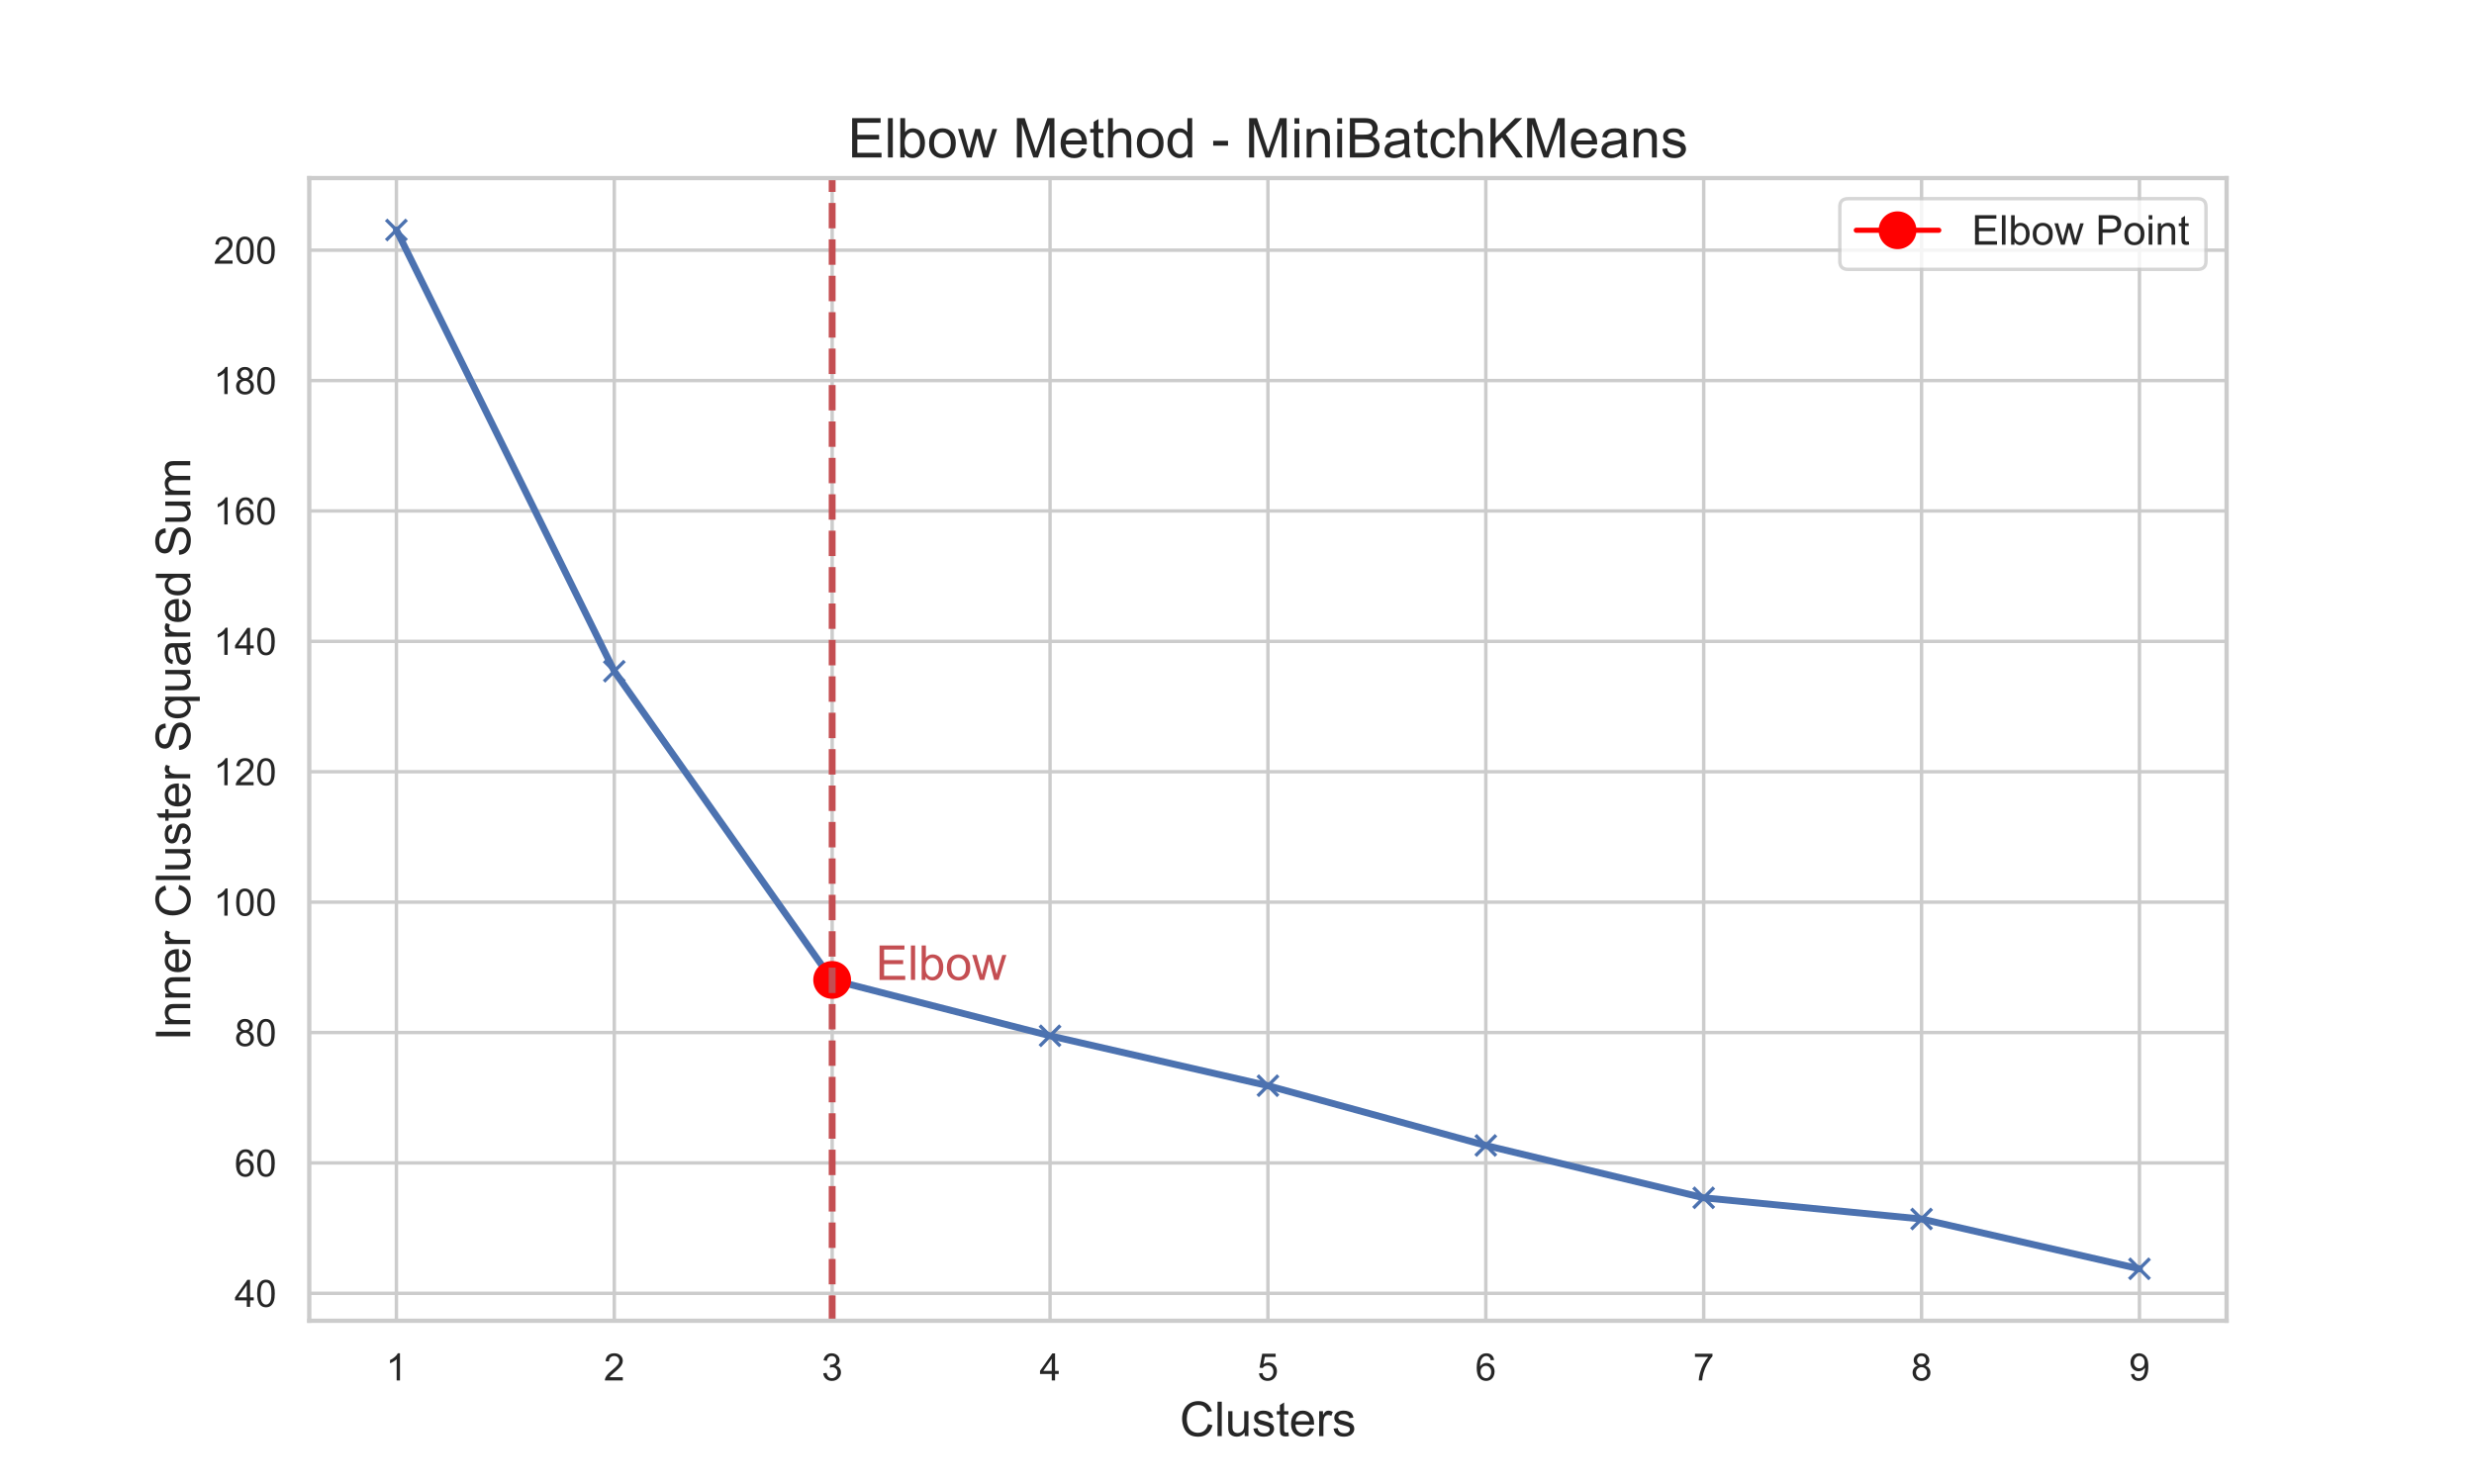
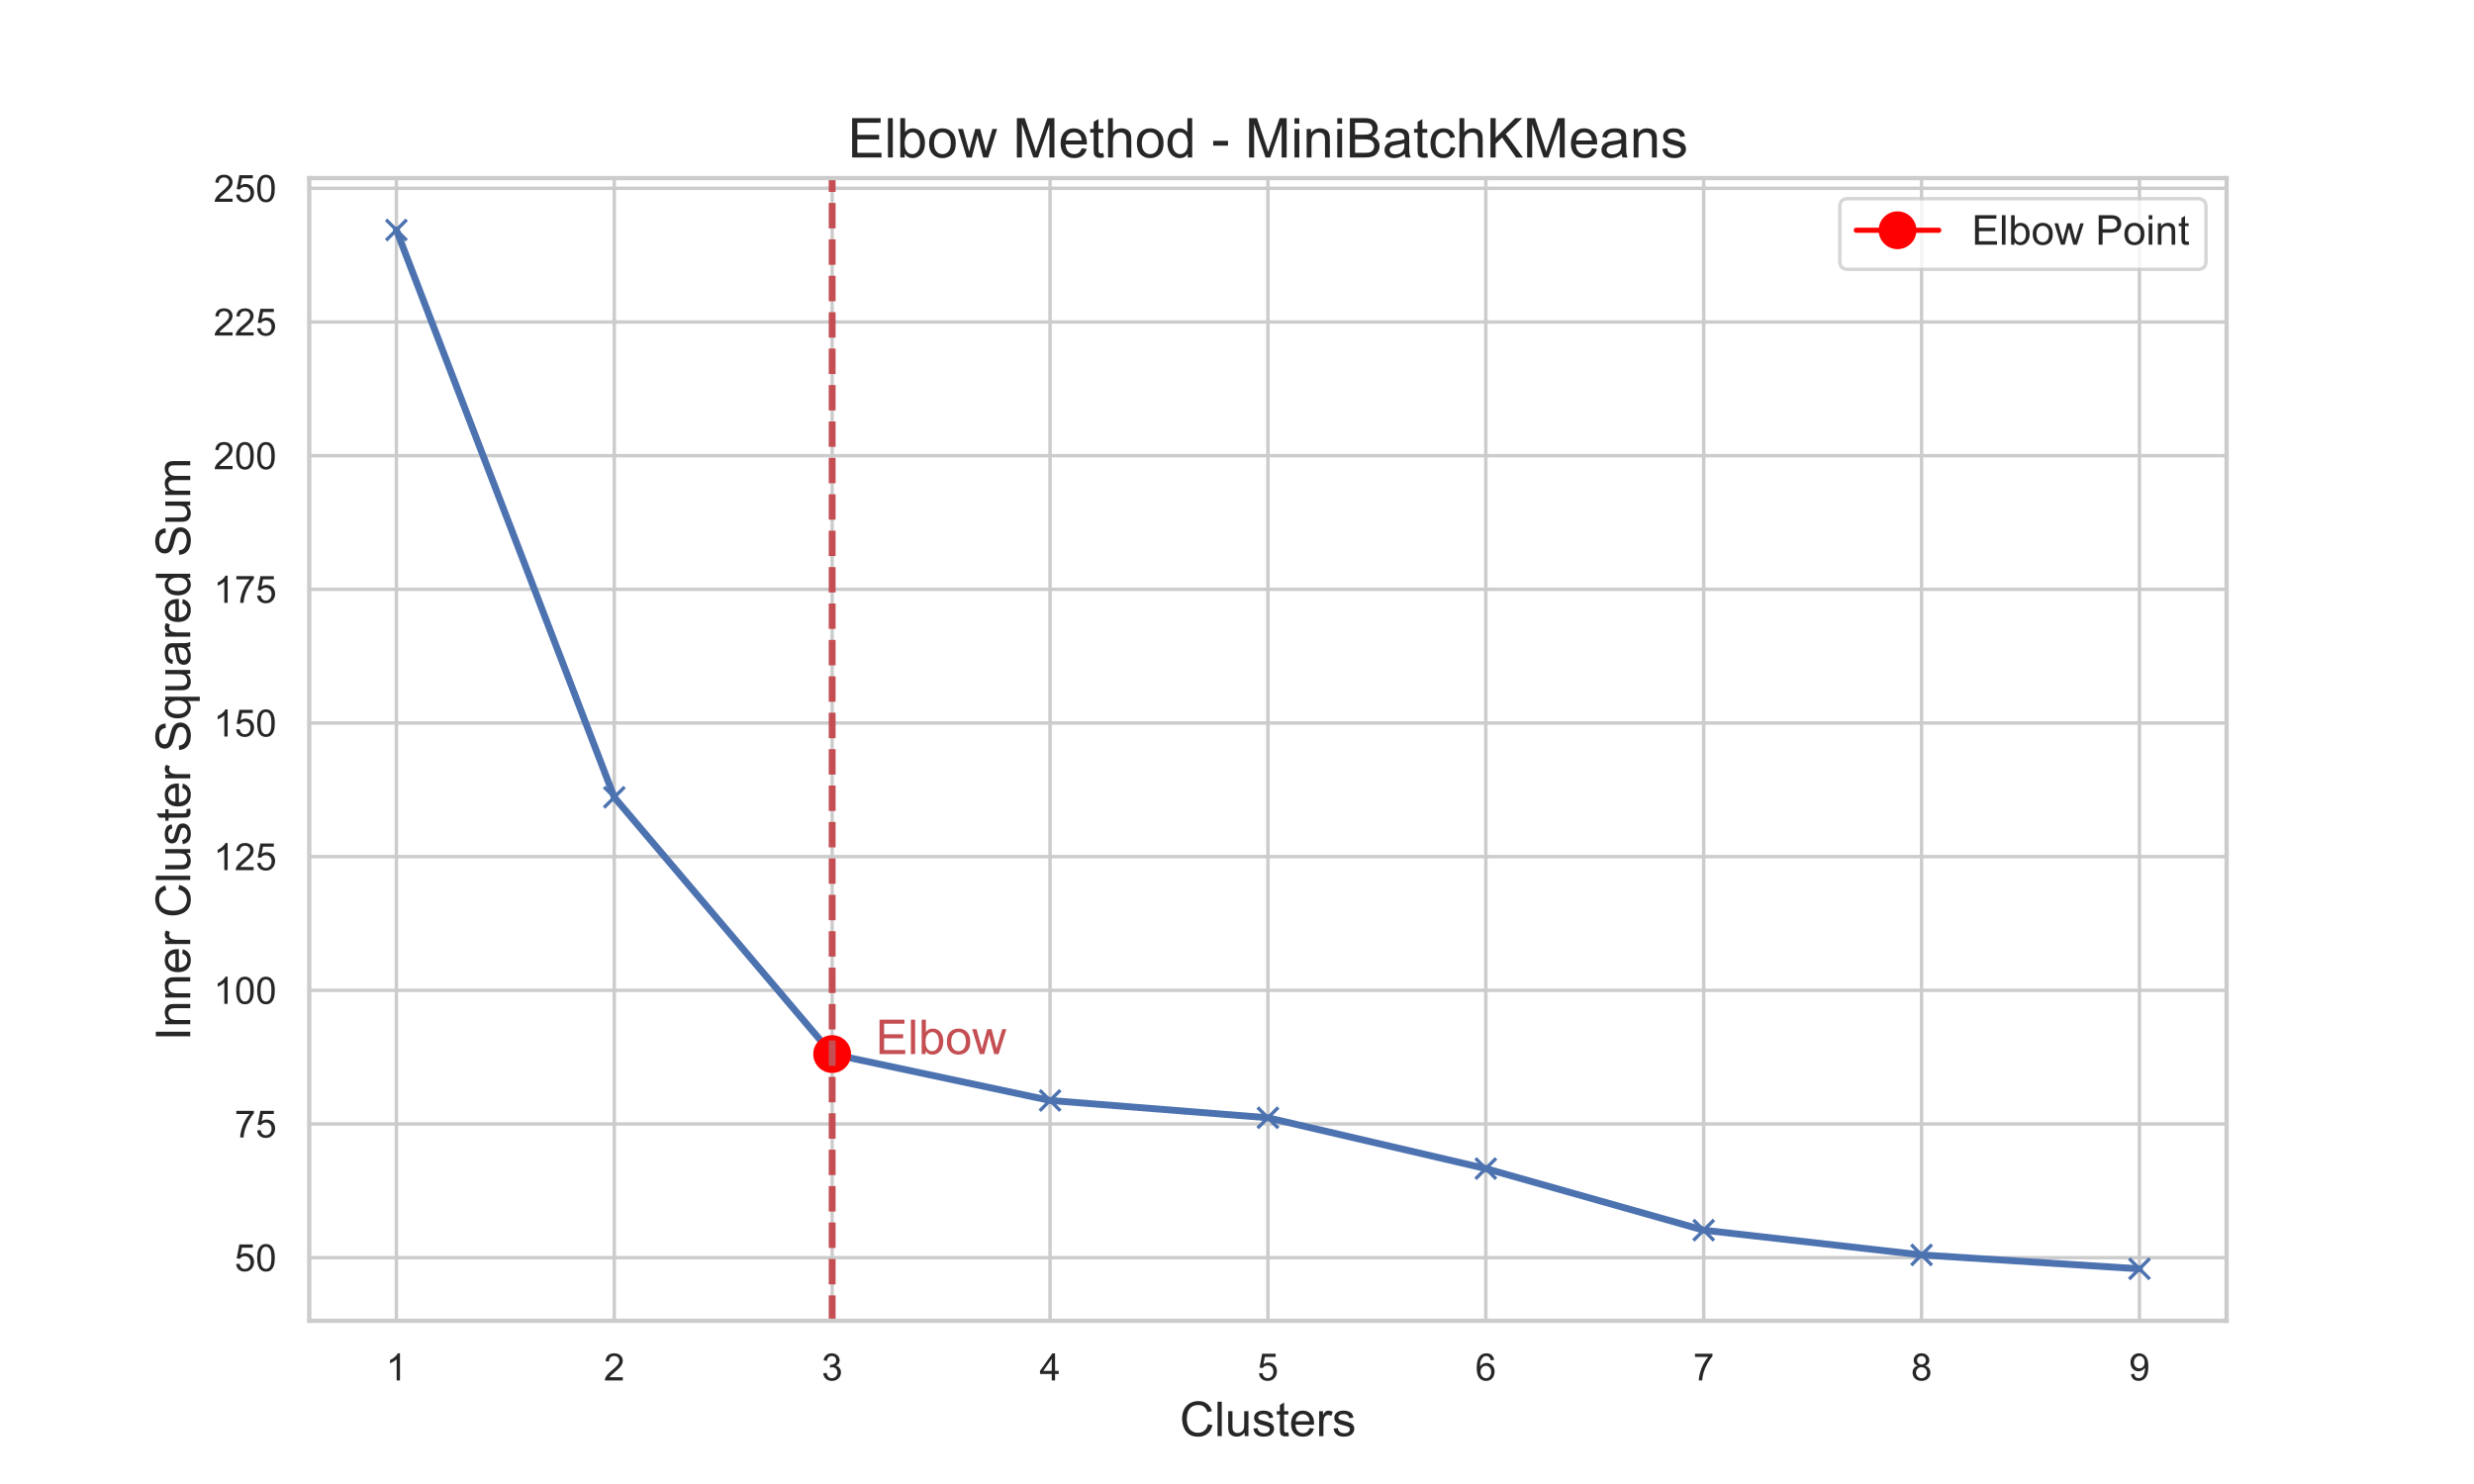
<svg xmlns="http://www.w3.org/2000/svg" xmlns:xlink="http://www.w3.org/1999/xlink" width="720pt" height="432pt" viewBox="0 0 720 432" version="1.1">
  <defs>
    <style type="text/css">*{stroke-linejoin: round; stroke-linecap: butt}</style>
  </defs>
  <g id="figure_1">
    <g id="patch_1">
      <path d="M 0 432  L 720 432  L 720 0  L 0 0  z " style="fill: #ffffff" />
    </g>
    <g id="axes_1">
      <g id="patch_2">
        <path d="M 90 384.48  L 648 384.48  L 648 51.84  L 90 51.84  z " style="fill: #ffffff" />
      </g>
      <g id="matplotlib.axis_1">
        <g id="xtick_1">
          <g id="line2d_1">
-             <path d="M 115.364 384.48  L 115.364 51.84  " clip-path="url(#pd3721db8c0)" style="fill: none; stroke: #cccccc; stroke-linecap: round" />
+             <path d="M 115.364 384.48  L 115.364 51.84  " clip-path="url(#p74d8f6aa6a)" style="fill: none; stroke: #cccccc; stroke-linecap: round" />
          </g>
          <g id="text_1">
            <g style="fill: #262626" transform="translate(112.3051 401.8536) scale(0.11 -0.11)">
              <defs>
                <path id="ArialMT-31" d="M 2384 0  L 1822 0  L 1822 3584  Q 1619 3391 1289 3197  Q 959 3003 697 2906  L 697 3450  Q 1169 3672 1522 3987  Q 1875 4303 2022 4600  L 2384 4600  L 2384 0  z " transform="scale(0.015625)" />
              </defs>
              <use xlink:href="#ArialMT-31" />
            </g>
          </g>
        </g>
        <g id="xtick_2">
          <g id="line2d_2">
-             <path d="M 178.773 384.48  L 178.773 51.84  " clip-path="url(#pd3721db8c0)" style="fill: none; stroke: #cccccc; stroke-linecap: round" />
+             <path d="M 178.773 384.48  L 178.773 51.84  " clip-path="url(#p74d8f6aa6a)" style="fill: none; stroke: #cccccc; stroke-linecap: round" />
          </g>
          <g id="text_2">
            <g style="fill: #262626" transform="translate(175.7142 401.8536) scale(0.11 -0.11)">
              <defs>
                <path id="ArialMT-32" d="M 3222 541  L 3222 0  L 194 0  Q 188 203 259 391  Q 375 700 629 1000  Q 884 1300 1366 1694  Q 2113 2306 2375 2664  Q 2638 3022 2638 3341  Q 2638 3675 2398 3904  Q 2159 4134 1775 4134  Q 1369 4134 1125 3890  Q 881 3647 878 3216  L 300 3275  Q 359 3922 746 4261  Q 1134 4600 1788 4600  Q 2447 4600 2831 4234  Q 3216 3869 3216 3328  Q 3216 3053 3103 2787  Q 2991 2522 2730 2228  Q 2469 1934 1863 1422  Q 1356 997 1212 845  Q 1069 694 975 541  L 3222 541  z " transform="scale(0.015625)" />
              </defs>
              <use xlink:href="#ArialMT-32" />
            </g>
          </g>
        </g>
        <g id="xtick_3">
          <g id="line2d_3">
-             <path d="M 242.182 384.48  L 242.182 51.84  " clip-path="url(#pd3721db8c0)" style="fill: none; stroke: #cccccc; stroke-linecap: round" />
+             <path d="M 242.182 384.48  L 242.182 51.84  " clip-path="url(#p74d8f6aa6a)" style="fill: none; stroke: #cccccc; stroke-linecap: round" />
          </g>
          <g id="text_3">
            <g style="fill: #262626" transform="translate(239.1233 401.8536) scale(0.11 -0.11)">
              <defs>
                <path id="ArialMT-33" d="M 269 1209  L 831 1284  Q 928 806 1161 595  Q 1394 384 1728 384  Q 2125 384 2398 659  Q 2672 934 2672 1341  Q 2672 1728 2419 1979  Q 2166 2231 1775 2231  Q 1616 2231 1378 2169  L 1441 2663  Q 1497 2656 1531 2656  Q 1891 2656 2178 2843  Q 2466 3031 2466 3422  Q 2466 3731 2256 3934  Q 2047 4138 1716 4138  Q 1388 4138 1169 3931  Q 950 3725 888 3313  L 325 3413  Q 428 3978 793 4289  Q 1159 4600 1703 4600  Q 2078 4600 2393 4439  Q 2709 4278 2876 4000  Q 3044 3722 3044 3409  Q 3044 3113 2884 2869  Q 2725 2625 2413 2481  Q 2819 2388 3044 2092  Q 3269 1797 3269 1353  Q 3269 753 2831 336  Q 2394 -81 1725 -81  Q 1122 -81 723 278  Q 325 638 269 1209  z " transform="scale(0.015625)" />
              </defs>
              <use xlink:href="#ArialMT-33" />
            </g>
          </g>
        </g>
        <g id="xtick_4">
          <g id="line2d_4">
-             <path d="M 305.591 384.48  L 305.591 51.84  " clip-path="url(#pd3721db8c0)" style="fill: none; stroke: #cccccc; stroke-linecap: round" />
+             <path d="M 305.591 384.48  L 305.591 51.84  " clip-path="url(#p74d8f6aa6a)" style="fill: none; stroke: #cccccc; stroke-linecap: round" />
          </g>
          <g id="text_4">
            <g style="fill: #262626" transform="translate(302.5324 401.8536) scale(0.11 -0.11)">
              <defs>
                <path id="ArialMT-34" d="M 2069 0  L 2069 1097  L 81 1097  L 81 1613  L 2172 4581  L 2631 4581  L 2631 1613  L 3250 1613  L 3250 1097  L 2631 1097  L 2631 0  L 2069 0  z M 2069 1613  L 2069 3678  L 634 1613  L 2069 1613  z " transform="scale(0.015625)" />
              </defs>
              <use xlink:href="#ArialMT-34" />
            </g>
          </g>
        </g>
        <g id="xtick_5">
          <g id="line2d_5">
-             <path d="M 369 384.48  L 369 51.84  " clip-path="url(#pd3721db8c0)" style="fill: none; stroke: #cccccc; stroke-linecap: round" />
+             <path d="M 369 384.48  L 369 51.84  " clip-path="url(#p74d8f6aa6a)" style="fill: none; stroke: #cccccc; stroke-linecap: round" />
          </g>
          <g id="text_5">
            <g style="fill: #262626" transform="translate(365.9415 401.8536) scale(0.11 -0.11)">
              <defs>
                <path id="ArialMT-35" d="M 266 1200  L 856 1250  Q 922 819 1161 601  Q 1400 384 1738 384  Q 2144 384 2425 690  Q 2706 997 2706 1503  Q 2706 1984 2436 2262  Q 2166 2541 1728 2541  Q 1456 2541 1237 2417  Q 1019 2294 894 2097  L 366 2166  L 809 4519  L 3088 4519  L 3088 3981  L 1259 3981  L 1013 2750  Q 1425 3038 1878 3038  Q 2478 3038 2890 2622  Q 3303 2206 3303 1553  Q 3303 931 2941 478  Q 2500 -78 1738 -78  Q 1113 -78 717 272  Q 322 622 266 1200  z " transform="scale(0.015625)" />
              </defs>
              <use xlink:href="#ArialMT-35" />
            </g>
          </g>
        </g>
        <g id="xtick_6">
          <g id="line2d_6">
-             <path d="M 432.409 384.48  L 432.409 51.84  " clip-path="url(#pd3721db8c0)" style="fill: none; stroke: #cccccc; stroke-linecap: round" />
+             <path d="M 432.409 384.48  L 432.409 51.84  " clip-path="url(#p74d8f6aa6a)" style="fill: none; stroke: #cccccc; stroke-linecap: round" />
          </g>
          <g id="text_6">
            <g style="fill: #262626" transform="translate(429.3506 401.8536) scale(0.11 -0.11)">
              <defs>
                <path id="ArialMT-36" d="M 3184 3459  L 2625 3416  Q 2550 3747 2413 3897  Q 2184 4138 1850 4138  Q 1581 4138 1378 3988  Q 1113 3794 959 3422  Q 806 3050 800 2363  Q 1003 2672 1297 2822  Q 1591 2972 1913 2972  Q 2475 2972 2870 2558  Q 3266 2144 3266 1488  Q 3266 1056 3080 686  Q 2894 316 2569 119  Q 2244 -78 1831 -78  Q 1128 -78 684 439  Q 241 956 241 2144  Q 241 3472 731 4075  Q 1159 4600 1884 4600  Q 2425 4600 2770 4297  Q 3116 3994 3184 3459  z M 888 1484  Q 888 1194 1011 928  Q 1134 663 1356 523  Q 1578 384 1822 384  Q 2178 384 2434 671  Q 2691 959 2691 1453  Q 2691 1928 2437 2201  Q 2184 2475 1800 2475  Q 1419 2475 1153 2201  Q 888 1928 888 1484  z " transform="scale(0.015625)" />
              </defs>
              <use xlink:href="#ArialMT-36" />
            </g>
          </g>
        </g>
        <g id="xtick_7">
          <g id="line2d_7">
-             <path d="M 495.818 384.48  L 495.818 51.84  " clip-path="url(#pd3721db8c0)" style="fill: none; stroke: #cccccc; stroke-linecap: round" />
+             <path d="M 495.818 384.48  L 495.818 51.84  " clip-path="url(#p74d8f6aa6a)" style="fill: none; stroke: #cccccc; stroke-linecap: round" />
          </g>
          <g id="text_7">
            <g style="fill: #262626" transform="translate(492.7597 401.8536) scale(0.11 -0.11)">
              <defs>
                <path id="ArialMT-37" d="M 303 3981  L 303 4522  L 3269 4522  L 3269 4084  Q 2831 3619 2401 2847  Q 1972 2075 1738 1259  Q 1569 684 1522 0  L 944 0  Q 953 541 1156 1306  Q 1359 2072 1739 2783  Q 2119 3494 2547 3981  L 303 3981  z " transform="scale(0.015625)" />
              </defs>
              <use xlink:href="#ArialMT-37" />
            </g>
          </g>
        </g>
        <g id="xtick_8">
          <g id="line2d_8">
-             <path d="M 559.227 384.48  L 559.227 51.84  " clip-path="url(#pd3721db8c0)" style="fill: none; stroke: #cccccc; stroke-linecap: round" />
+             <path d="M 559.227 384.48  L 559.227 51.84  " clip-path="url(#p74d8f6aa6a)" style="fill: none; stroke: #cccccc; stroke-linecap: round" />
          </g>
          <g id="text_8">
            <g style="fill: #262626" transform="translate(556.1688 401.8536) scale(0.11 -0.11)">
              <defs>
                <path id="ArialMT-38" d="M 1131 2484  Q 781 2613 612 2850  Q 444 3088 444 3419  Q 444 3919 803 4259  Q 1163 4600 1759 4600  Q 2359 4600 2725 4251  Q 3091 3903 3091 3403  Q 3091 3084 2923 2848  Q 2756 2613 2416 2484  Q 2838 2347 3058 2040  Q 3278 1734 3278 1309  Q 3278 722 2862 322  Q 2447 -78 1769 -78  Q 1091 -78 675 323  Q 259 725 259 1325  Q 259 1772 486 2073  Q 713 2375 1131 2484  z M 1019 3438  Q 1019 3113 1228 2906  Q 1438 2700 1772 2700  Q 2097 2700 2305 2904  Q 2513 3109 2513 3406  Q 2513 3716 2298 3927  Q 2084 4138 1766 4138  Q 1444 4138 1231 3931  Q 1019 3725 1019 3438  z M 838 1322  Q 838 1081 952 856  Q 1066 631 1291 507  Q 1516 384 1775 384  Q 2178 384 2440 643  Q 2703 903 2703 1303  Q 2703 1709 2433 1975  Q 2163 2241 1756 2241  Q 1359 2241 1098 1978  Q 838 1716 838 1322  z " transform="scale(0.015625)" />
              </defs>
              <use xlink:href="#ArialMT-38" />
            </g>
          </g>
        </g>
        <g id="xtick_9">
          <g id="line2d_9">
-             <path d="M 622.636 384.48  L 622.636 51.84  " clip-path="url(#pd3721db8c0)" style="fill: none; stroke: #cccccc; stroke-linecap: round" />
+             <path d="M 622.636 384.48  L 622.636 51.84  " clip-path="url(#p74d8f6aa6a)" style="fill: none; stroke: #cccccc; stroke-linecap: round" />
          </g>
          <g id="text_9">
            <g style="fill: #262626" transform="translate(619.5778 401.8536) scale(0.11 -0.11)">
              <defs>
                <path id="ArialMT-39" d="M 350 1059  L 891 1109  Q 959 728 1153 556  Q 1347 384 1650 384  Q 1909 384 2104 503  Q 2300 622 2425 820  Q 2550 1019 2634 1356  Q 2719 1694 2719 2044  Q 2719 2081 2716 2156  Q 2547 1888 2255 1720  Q 1963 1553 1622 1553  Q 1053 1553 659 1965  Q 266 2378 266 3053  Q 266 3750 677 4175  Q 1088 4600 1706 4600  Q 2153 4600 2523 4359  Q 2894 4119 3086 3673  Q 3278 3228 3278 2384  Q 3278 1506 3087 986  Q 2897 466 2520 194  Q 2144 -78 1638 -78  Q 1100 -78 759 220  Q 419 519 350 1059  z M 2653 3081  Q 2653 3566 2395 3850  Q 2138 4134 1775 4134  Q 1400 4134 1122 3828  Q 844 3522 844 3034  Q 844 2597 1108 2323  Q 1372 2050 1759 2050  Q 2150 2050 2401 2323  Q 2653 2597 2653 3081  z " transform="scale(0.015625)" />
              </defs>
              <use xlink:href="#ArialMT-39" />
            </g>
          </g>
        </g>
        <g id="text_10">
          <g style="fill: #262626" transform="translate(343.3286 418.0608) scale(0.14 -0.14)">
            <defs>
              <path id="ArialMT-43" d="M 3763 1606  L 4369 1453  Q 4178 706 3683 314  Q 3188 -78 2472 -78  Q 1731 -78 1267 223  Q 803 525 561 1097  Q 319 1669 319 2325  Q 319 3041 592 3573  Q 866 4106 1370 4382  Q 1875 4659 2481 4659  Q 3169 4659 3637 4309  Q 4106 3959 4291 3325  L 3694 3184  Q 3534 3684 3231 3912  Q 2928 4141 2469 4141  Q 1941 4141 1586 3887  Q 1231 3634 1087 3207  Q 944 2781 944 2328  Q 944 1744 1114 1308  Q 1284 872 1643 656  Q 2003 441 2422 441  Q 2931 441 3284 734  Q 3638 1028 3763 1606  z " transform="scale(0.015625)" />
              <path id="ArialMT-6c" d="M 409 0  L 409 4581  L 972 4581  L 972 0  L 409 0  z " transform="scale(0.015625)" />
              <path id="ArialMT-75" d="M 2597 0  L 2597 488  Q 2209 -75 1544 -75  Q 1250 -75 995 37  Q 741 150 617 320  Q 494 491 444 738  Q 409 903 409 1263  L 409 3319  L 972 3319  L 972 1478  Q 972 1038 1006 884  Q 1059 663 1231 536  Q 1403 409 1656 409  Q 1909 409 2131 539  Q 2353 669 2445 892  Q 2538 1116 2538 1541  L 2538 3319  L 3100 3319  L 3100 0  L 2597 0  z " transform="scale(0.015625)" />
              <path id="ArialMT-73" d="M 197 991  L 753 1078  Q 800 744 1014 566  Q 1228 388 1613 388  Q 2000 388 2187 545  Q 2375 703 2375 916  Q 2375 1106 2209 1216  Q 2094 1291 1634 1406  Q 1016 1563 777 1677  Q 538 1791 414 1992  Q 291 2194 291 2438  Q 291 2659 392 2848  Q 494 3038 669 3163  Q 800 3259 1026 3326  Q 1253 3394 1513 3394  Q 1903 3394 2198 3281  Q 2494 3169 2634 2976  Q 2775 2784 2828 2463  L 2278 2388  Q 2241 2644 2061 2787  Q 1881 2931 1553 2931  Q 1166 2931 1000 2803  Q 834 2675 834 2503  Q 834 2394 903 2306  Q 972 2216 1119 2156  Q 1203 2125 1616 2013  Q 2213 1853 2448 1751  Q 2684 1650 2818 1456  Q 2953 1263 2953 975  Q 2953 694 2789 445  Q 2625 197 2315 61  Q 2006 -75 1616 -75  Q 969 -75 630 194  Q 291 463 197 991  z " transform="scale(0.015625)" />
              <path id="ArialMT-74" d="M 1650 503  L 1731 6  Q 1494 -44 1306 -44  Q 1000 -44 831 53  Q 663 150 594 308  Q 525 466 525 972  L 525 2881  L 113 2881  L 113 3319  L 525 3319  L 525 4141  L 1084 4478  L 1084 3319  L 1650 3319  L 1650 2881  L 1084 2881  L 1084 941  Q 1084 700 1114 631  Q 1144 563 1211 522  Q 1278 481 1403 481  Q 1497 481 1650 503  z " transform="scale(0.015625)" />
              <path id="ArialMT-65" d="M 2694 1069  L 3275 997  Q 3138 488 2766 206  Q 2394 -75 1816 -75  Q 1088 -75 661 373  Q 234 822 234 1631  Q 234 2469 665 2931  Q 1097 3394 1784 3394  Q 2450 3394 2872 2941  Q 3294 2488 3294 1666  Q 3294 1616 3291 1516  L 816 1516  Q 847 969 1125 678  Q 1403 388 1819 388  Q 2128 388 2347 550  Q 2566 713 2694 1069  z M 847 1978  L 2700 1978  Q 2663 2397 2488 2606  Q 2219 2931 1791 2931  Q 1403 2931 1139 2672  Q 875 2413 847 1978  z " transform="scale(0.015625)" />
              <path id="ArialMT-72" d="M 416 0  L 416 3319  L 922 3319  L 922 2816  Q 1116 3169 1280 3281  Q 1444 3394 1641 3394  Q 1925 3394 2219 3213  L 2025 2691  Q 1819 2813 1613 2813  Q 1428 2813 1281 2702  Q 1134 2591 1072 2394  Q 978 2094 978 1738  L 978 0  L 416 0  z " transform="scale(0.015625)" />
            </defs>
            <use xlink:href="#ArialMT-43" />
            <use xlink:href="#ArialMT-6c" x="72.217" />
            <use xlink:href="#ArialMT-75" x="94.434" />
            <use xlink:href="#ArialMT-73" x="150.049" />
            <use xlink:href="#ArialMT-74" x="200.049" />
            <use xlink:href="#ArialMT-65" x="227.832" />
            <use xlink:href="#ArialMT-72" x="283.447" />
            <use xlink:href="#ArialMT-73" x="316.748" />
          </g>
        </g>
      </g>
      <g id="matplotlib.axis_2">
        <g id="ytick_1">
          <g id="line2d_10">
-             <path d="M 90 376.49  L 648 376.49  " clip-path="url(#pd3721db8c0)" style="fill: none; stroke: #cccccc; stroke-linecap: round" />
+             <path d="M 90 366.103  L 648 366.103  " clip-path="url(#p74d8f6aa6a)" style="fill: none; stroke: #cccccc; stroke-linecap: round" />
          </g>
          <g id="text_11">
-             <g style="fill: #262626" transform="translate(68.26594 380.4272) scale(0.11 -0.11)">
+             <g style="fill: #262626" transform="translate(68.26594 370.0401) scale(0.11 -0.11)">
              <defs>
                <path id="ArialMT-30" d="M 266 2259  Q 266 3072 433 3567  Q 600 4063 929 4331  Q 1259 4600 1759 4600  Q 2128 4600 2406 4451  Q 2684 4303 2865 4023  Q 3047 3744 3150 3342  Q 3253 2941 3253 2259  Q 3253 1453 3087 958  Q 2922 463 2592 192  Q 2263 -78 1759 -78  Q 1097 -78 719 397  Q 266 969 266 2259  z M 844 2259  Q 844 1131 1108 757  Q 1372 384 1759 384  Q 2147 384 2411 759  Q 2675 1134 2675 2259  Q 2675 3391 2411 3762  Q 2147 4134 1753 4134  Q 1366 4134 1134 3806  Q 844 3388 844 2259  z " transform="scale(0.015625)" />
              </defs>
-               <use xlink:href="#ArialMT-34" />
+               <use xlink:href="#ArialMT-35" />
              <use xlink:href="#ArialMT-30" x="55.615" />
            </g>
          </g>
        </g>
        <g id="ytick_2">
          <g id="line2d_11">
-             <path d="M 90 338.533  L 648 338.533  " clip-path="url(#pd3721db8c0)" style="fill: none; stroke: #cccccc; stroke-linecap: round" />
+             <path d="M 90 327.193  L 648 327.193  " clip-path="url(#p74d8f6aa6a)" style="fill: none; stroke: #cccccc; stroke-linecap: round" />
          </g>
          <g id="text_12">
-             <g style="fill: #262626" transform="translate(68.26594 342.4698) scale(0.11 -0.11)">
-               <use xlink:href="#ArialMT-36" />
-               <use xlink:href="#ArialMT-30" x="55.615" />
+             <g style="fill: #262626" transform="translate(68.26594 331.1302) scale(0.11 -0.11)">
+               <use xlink:href="#ArialMT-37" />
+               <use xlink:href="#ArialMT-35" x="55.615" />
            </g>
          </g>
        </g>
        <g id="ytick_3">
          <g id="line2d_12">
-             <path d="M 90 300.576  L 648 300.576  " clip-path="url(#pd3721db8c0)" style="fill: none; stroke: #cccccc; stroke-linecap: round" />
+             <path d="M 90 288.283  L 648 288.283  " clip-path="url(#p74d8f6aa6a)" style="fill: none; stroke: #cccccc; stroke-linecap: round" />
          </g>
          <g id="text_13">
-             <g style="fill: #262626" transform="translate(68.26594 304.5124) scale(0.11 -0.11)">
-               <use xlink:href="#ArialMT-38" />
-               <use xlink:href="#ArialMT-30" x="55.615" />
-             </g>
-           </g>
-         </g>
-         <g id="ytick_4">
-           <g id="line2d_13">
-             <path d="M 90 262.618  L 648 262.618  " clip-path="url(#pd3721db8c0)" style="fill: none; stroke: #cccccc; stroke-linecap: round" />
-           </g>
-           <g id="text_14">
-             <g style="fill: #262626" transform="translate(62.14891 266.555) scale(0.11 -0.11)">
+             <g style="fill: #262626" transform="translate(62.14891 292.2203) scale(0.11 -0.11)">
              <use xlink:href="#ArialMT-31" />
              <use xlink:href="#ArialMT-30" x="55.615" />
              <use xlink:href="#ArialMT-30" x="111.23" />
            </g>
          </g>
        </g>
+         <g id="ytick_4">
+           <g id="line2d_13">
+             <path d="M 90 249.374  L 648 249.374  " clip-path="url(#p74d8f6aa6a)" style="fill: none; stroke: #cccccc; stroke-linecap: round" />
+           </g>
+           <g id="text_14">
+             <g style="fill: #262626" transform="translate(62.14891 253.3104) scale(0.11 -0.11)">
+               <use xlink:href="#ArialMT-31" />
+               <use xlink:href="#ArialMT-32" x="55.615" />
+               <use xlink:href="#ArialMT-35" x="111.23" />
+             </g>
+           </g>
+         </g>
        <g id="ytick_5">
          <g id="line2d_14">
-             <path d="M 90 224.661  L 648 224.661  " clip-path="url(#pd3721db8c0)" style="fill: none; stroke: #cccccc; stroke-linecap: round" />
+             <path d="M 90 210.464  L 648 210.464  " clip-path="url(#p74d8f6aa6a)" style="fill: none; stroke: #cccccc; stroke-linecap: round" />
          </g>
          <g id="text_15">
-             <g style="fill: #262626" transform="translate(62.14891 228.5976) scale(0.11 -0.11)">
+             <g style="fill: #262626" transform="translate(62.14891 214.4005) scale(0.11 -0.11)">
              <use xlink:href="#ArialMT-31" />
-               <use xlink:href="#ArialMT-32" x="55.615" />
+               <use xlink:href="#ArialMT-35" x="55.615" />
              <use xlink:href="#ArialMT-30" x="111.23" />
            </g>
          </g>
        </g>
        <g id="ytick_6">
          <g id="line2d_15">
-             <path d="M 90 186.703  L 648 186.703  " clip-path="url(#pd3721db8c0)" style="fill: none; stroke: #cccccc; stroke-linecap: round" />
+             <path d="M 90 171.554  L 648 171.554  " clip-path="url(#p74d8f6aa6a)" style="fill: none; stroke: #cccccc; stroke-linecap: round" />
          </g>
          <g id="text_16">
-             <g style="fill: #262626" transform="translate(62.14891 190.6402) scale(0.11 -0.11)">
+             <g style="fill: #262626" transform="translate(62.14891 175.4906) scale(0.11 -0.11)">
              <use xlink:href="#ArialMT-31" />
-               <use xlink:href="#ArialMT-34" x="55.615" />
-               <use xlink:href="#ArialMT-30" x="111.23" />
+               <use xlink:href="#ArialMT-37" x="55.615" />
+               <use xlink:href="#ArialMT-35" x="111.23" />
            </g>
          </g>
        </g>
        <g id="ytick_7">
          <g id="line2d_16">
-             <path d="M 90 148.746  L 648 148.746  " clip-path="url(#pd3721db8c0)" style="fill: none; stroke: #cccccc; stroke-linecap: round" />
+             <path d="M 90 132.644  L 648 132.644  " clip-path="url(#p74d8f6aa6a)" style="fill: none; stroke: #cccccc; stroke-linecap: round" />
          </g>
          <g id="text_17">
-             <g style="fill: #262626" transform="translate(62.14891 152.6828) scale(0.11 -0.11)">
-               <use xlink:href="#ArialMT-31" />
-               <use xlink:href="#ArialMT-36" x="55.615" />
+             <g style="fill: #262626" transform="translate(62.14891 136.5807) scale(0.11 -0.11)">
+               <use xlink:href="#ArialMT-32" />
+               <use xlink:href="#ArialMT-30" x="55.615" />
              <use xlink:href="#ArialMT-30" x="111.23" />
            </g>
          </g>
        </g>
        <g id="ytick_8">
          <g id="line2d_17">
-             <path d="M 90 110.789  L 648 110.789  " clip-path="url(#pd3721db8c0)" style="fill: none; stroke: #cccccc; stroke-linecap: round" />
+             <path d="M 90 93.734  L 648 93.734  " clip-path="url(#p74d8f6aa6a)" style="fill: none; stroke: #cccccc; stroke-linecap: round" />
          </g>
          <g id="text_18">
-             <g style="fill: #262626" transform="translate(62.14891 114.7253) scale(0.11 -0.11)">
-               <use xlink:href="#ArialMT-31" />
-               <use xlink:href="#ArialMT-38" x="55.615" />
-               <use xlink:href="#ArialMT-30" x="111.23" />
+             <g style="fill: #262626" transform="translate(62.14891 97.67078) scale(0.11 -0.11)">
+               <use xlink:href="#ArialMT-32" />
+               <use xlink:href="#ArialMT-32" x="55.615" />
+               <use xlink:href="#ArialMT-35" x="111.23" />
            </g>
          </g>
        </g>
        <g id="ytick_9">
          <g id="line2d_18">
-             <path d="M 90 72.831  L 648 72.831  " clip-path="url(#pd3721db8c0)" style="fill: none; stroke: #cccccc; stroke-linecap: round" />
+             <path d="M 90 54.824  L 648 54.824  " clip-path="url(#p74d8f6aa6a)" style="fill: none; stroke: #cccccc; stroke-linecap: round" />
          </g>
          <g id="text_19">
-             <g style="fill: #262626" transform="translate(62.14891 76.76794) scale(0.11 -0.11)">
+             <g style="fill: #262626" transform="translate(62.14891 58.76089) scale(0.11 -0.11)">
              <use xlink:href="#ArialMT-32" />
-               <use xlink:href="#ArialMT-30" x="55.615" />
+               <use xlink:href="#ArialMT-35" x="55.615" />
              <use xlink:href="#ArialMT-30" x="111.23" />
            </g>
          </g>
        </g>
        <g id="text_20">
          <g style="fill: #262626" transform="translate(55.36641 302.9748) rotate(-90) scale(0.14 -0.14)">
            <defs>
              <path id="ArialMT-49" d="M 597 0  L 597 4581  L 1203 4581  L 1203 0  L 597 0  z " transform="scale(0.015625)" />
              <path id="ArialMT-6e" d="M 422 0  L 422 3319  L 928 3319  L 928 2847  Q 1294 3394 1984 3394  Q 2284 3394 2536 3286  Q 2788 3178 2913 3003  Q 3038 2828 3088 2588  Q 3119 2431 3119 2041  L 3119 0  L 2556 0  L 2556 2019  Q 2556 2363 2490 2533  Q 2425 2703 2258 2804  Q 2091 2906 1866 2906  Q 1506 2906 1245 2678  Q 984 2450 984 1813  L 984 0  L 422 0  z " transform="scale(0.015625)" />
              <path id="ArialMT-20" transform="scale(0.015625)" />
              <path id="ArialMT-53" d="M 288 1472  L 859 1522  Q 900 1178 1048 958  Q 1197 738 1509 602  Q 1822 466 2213 466  Q 2559 466 2825 569  Q 3091 672 3220 851  Q 3350 1031 3350 1244  Q 3350 1459 3225 1620  Q 3100 1781 2813 1891  Q 2628 1963 1997 2114  Q 1366 2266 1113 2400  Q 784 2572 623 2826  Q 463 3081 463 3397  Q 463 3744 659 4045  Q 856 4347 1234 4503  Q 1613 4659 2075 4659  Q 2584 4659 2973 4495  Q 3363 4331 3572 4012  Q 3781 3694 3797 3291  L 3216 3247  Q 3169 3681 2898 3903  Q 2628 4125 2100 4125  Q 1550 4125 1298 3923  Q 1047 3722 1047 3438  Q 1047 3191 1225 3031  Q 1400 2872 2139 2705  Q 2878 2538 3153 2413  Q 3553 2228 3743 1945  Q 3934 1663 3934 1294  Q 3934 928 3725 604  Q 3516 281 3123 101  Q 2731 -78 2241 -78  Q 1619 -78 1198 103  Q 778 284 539 648  Q 300 1013 288 1472  z " transform="scale(0.015625)" />
              <path id="ArialMT-71" d="M 2538 -1272  L 2538 353  Q 2406 169 2170 47  Q 1934 -75 1669 -75  Q 1078 -75 651 397  Q 225 869 225 1691  Q 225 2191 398 2587  Q 572 2984 901 3189  Q 1231 3394 1625 3394  Q 2241 3394 2594 2875  L 2594 3319  L 3100 3319  L 3100 -1272  L 2538 -1272  z M 803 1669  Q 803 1028 1072 708  Q 1341 388 1716 388  Q 2075 388 2334 692  Q 2594 997 2594 1619  Q 2594 2281 2320 2615  Q 2047 2950 1678 2950  Q 1313 2950 1058 2639  Q 803 2328 803 1669  z " transform="scale(0.015625)" />
              <path id="ArialMT-61" d="M 2588 409  Q 2275 144 1986 34  Q 1697 -75 1366 -75  Q 819 -75 525 192  Q 231 459 231 875  Q 231 1119 342 1320  Q 453 1522 633 1644  Q 813 1766 1038 1828  Q 1203 1872 1538 1913  Q 2219 1994 2541 2106  Q 2544 2222 2544 2253  Q 2544 2597 2384 2738  Q 2169 2928 1744 2928  Q 1347 2928 1158 2789  Q 969 2650 878 2297  L 328 2372  Q 403 2725 575 2942  Q 747 3159 1072 3276  Q 1397 3394 1825 3394  Q 2250 3394 2515 3294  Q 2781 3194 2906 3042  Q 3031 2891 3081 2659  Q 3109 2516 3109 2141  L 3109 1391  Q 3109 606 3145 398  Q 3181 191 3288 0  L 2700 0  Q 2613 175 2588 409  z M 2541 1666  Q 2234 1541 1622 1453  Q 1275 1403 1131 1340  Q 988 1278 909 1158  Q 831 1038 831 891  Q 831 666 1001 516  Q 1172 366 1500 366  Q 1825 366 2078 508  Q 2331 650 2450 897  Q 2541 1088 2541 1459  L 2541 1666  z " transform="scale(0.015625)" />
              <path id="ArialMT-64" d="M 2575 0  L 2575 419  Q 2259 -75 1647 -75  Q 1250 -75 917 144  Q 584 363 401 755  Q 219 1147 219 1656  Q 219 2153 384 2558  Q 550 2963 881 3178  Q 1213 3394 1622 3394  Q 1922 3394 2156 3267  Q 2391 3141 2538 2938  L 2538 4581  L 3097 4581  L 3097 0  L 2575 0  z M 797 1656  Q 797 1019 1065 703  Q 1334 388 1700 388  Q 2069 388 2326 689  Q 2584 991 2584 1609  Q 2584 2291 2321 2609  Q 2059 2928 1675 2928  Q 1300 2928 1048 2622  Q 797 2316 797 1656  z " transform="scale(0.015625)" />
              <path id="ArialMT-6d" d="M 422 0  L 422 3319  L 925 3319  L 925 2853  Q 1081 3097 1340 3245  Q 1600 3394 1931 3394  Q 2300 3394 2536 3241  Q 2772 3088 2869 2813  Q 3263 3394 3894 3394  Q 4388 3394 4653 3120  Q 4919 2847 4919 2278  L 4919 0  L 4359 0  L 4359 2091  Q 4359 2428 4304 2576  Q 4250 2725 4106 2815  Q 3963 2906 3769 2906  Q 3419 2906 3187 2673  Q 2956 2441 2956 1928  L 2956 0  L 2394 0  L 2394 2156  Q 2394 2531 2256 2718  Q 2119 2906 1806 2906  Q 1569 2906 1367 2781  Q 1166 2656 1075 2415  Q 984 2175 984 1722  L 984 0  L 422 0  z " transform="scale(0.015625)" />
            </defs>
            <use xlink:href="#ArialMT-49" />
            <use xlink:href="#ArialMT-6e" x="27.783" />
            <use xlink:href="#ArialMT-6e" x="83.398" />
            <use xlink:href="#ArialMT-65" x="139.014" />
            <use xlink:href="#ArialMT-72" x="194.629" />
            <use xlink:href="#ArialMT-20" x="227.93" />
            <use xlink:href="#ArialMT-43" x="255.713" />
            <use xlink:href="#ArialMT-6c" x="327.93" />
            <use xlink:href="#ArialMT-75" x="350.146" />
            <use xlink:href="#ArialMT-73" x="405.762" />
            <use xlink:href="#ArialMT-74" x="455.762" />
            <use xlink:href="#ArialMT-65" x="483.545" />
            <use xlink:href="#ArialMT-72" x="539.16" />
            <use xlink:href="#ArialMT-20" x="572.461" />
            <use xlink:href="#ArialMT-53" x="600.244" />
            <use xlink:href="#ArialMT-71" x="666.943" />
            <use xlink:href="#ArialMT-75" x="722.559" />
            <use xlink:href="#ArialMT-61" x="778.174" />
            <use xlink:href="#ArialMT-72" x="833.789" />
            <use xlink:href="#ArialMT-65" x="867.09" />
            <use xlink:href="#ArialMT-64" x="922.705" />
            <use xlink:href="#ArialMT-20" x="978.32" />
            <use xlink:href="#ArialMT-53" x="1006.104" />
            <use xlink:href="#ArialMT-75" x="1072.803" />
            <use xlink:href="#ArialMT-6d" x="1128.418" />
          </g>
        </g>
      </g>
      <g id="line2d_19">
-         <path d="M 115.364 66.96  L 178.773 195.398  L 242.182 285.258  L 305.591 301.522  L 369 316.054  L 432.409 333.448  L 495.818 348.686  L 559.227 354.859  L 622.636 369.36  " clip-path="url(#pd3721db8c0)" style="fill: none; stroke: #4c72b0; stroke-width: 2; stroke-linecap: round" />
+         <path d="M 115.364 66.96  L 178.773 232.098  L 242.182 306.848  L 305.591 320.35  L 369 325.391  L 432.409 340.183  L 495.818 358.116  L 559.227 365.316  L 622.636 369.36  " clip-path="url(#p74d8f6aa6a)" style="fill: none; stroke: #4c72b0; stroke-width: 2; stroke-linecap: round" />
        <defs>
-           <path id="m4f10a12302" d="M -3 3  L 3 -3  M -3 -3  L 3 3  " style="stroke: #4c72b0" />
+           <path id="ma9f6b00ce5" d="M -3 3  L 3 -3  M -3 -3  L 3 3  " style="stroke: #4c72b0" />
        </defs>
-         <g clip-path="url(#pd3721db8c0)">
-           <use xlink:href="#m4f10a12302" x="115.364" y="66.96" style="fill: #4c72b0; stroke: #4c72b0" />
-           <use xlink:href="#m4f10a12302" x="178.773" y="195.398" style="fill: #4c72b0; stroke: #4c72b0" />
-           <use xlink:href="#m4f10a12302" x="242.182" y="285.258" style="fill: #4c72b0; stroke: #4c72b0" />
-           <use xlink:href="#m4f10a12302" x="305.591" y="301.522" style="fill: #4c72b0; stroke: #4c72b0" />
-           <use xlink:href="#m4f10a12302" x="369" y="316.054" style="fill: #4c72b0; stroke: #4c72b0" />
-           <use xlink:href="#m4f10a12302" x="432.409" y="333.448" style="fill: #4c72b0; stroke: #4c72b0" />
-           <use xlink:href="#m4f10a12302" x="495.818" y="348.686" style="fill: #4c72b0; stroke: #4c72b0" />
-           <use xlink:href="#m4f10a12302" x="559.227" y="354.859" style="fill: #4c72b0; stroke: #4c72b0" />
-           <use xlink:href="#m4f10a12302" x="622.636" y="369.36" style="fill: #4c72b0; stroke: #4c72b0" />
+         <g clip-path="url(#p74d8f6aa6a)">
+           <use xlink:href="#ma9f6b00ce5" x="115.364" y="66.96" style="fill: #4c72b0; stroke: #4c72b0" />
+           <use xlink:href="#ma9f6b00ce5" x="178.773" y="232.098" style="fill: #4c72b0; stroke: #4c72b0" />
+           <use xlink:href="#ma9f6b00ce5" x="242.182" y="306.848" style="fill: #4c72b0; stroke: #4c72b0" />
+           <use xlink:href="#ma9f6b00ce5" x="305.591" y="320.35" style="fill: #4c72b0; stroke: #4c72b0" />
+           <use xlink:href="#ma9f6b00ce5" x="369" y="325.391" style="fill: #4c72b0; stroke: #4c72b0" />
+           <use xlink:href="#ma9f6b00ce5" x="432.409" y="340.183" style="fill: #4c72b0; stroke: #4c72b0" />
+           <use xlink:href="#ma9f6b00ce5" x="495.818" y="358.116" style="fill: #4c72b0; stroke: #4c72b0" />
+           <use xlink:href="#ma9f6b00ce5" x="559.227" y="365.316" style="fill: #4c72b0; stroke: #4c72b0" />
+           <use xlink:href="#ma9f6b00ce5" x="622.636" y="369.36" style="fill: #4c72b0; stroke: #4c72b0" />
        </g>
      </g>
      <g id="line2d_20">
-         <path d="M 242.182 285.258  " clip-path="url(#pd3721db8c0)" style="fill: none; stroke: #ff0000; stroke-width: 1.5; stroke-linecap: round" />
+         <path d="M 242.182 306.848  " clip-path="url(#p74d8f6aa6a)" style="fill: none; stroke: #ff0000; stroke-width: 1.5; stroke-linecap: round" />
        <defs>
-           <path id="m7f483b0ac3" d="M 0 5  C 1.326 5 2.598 4.473 3.536 3.536  C 4.473 2.598 5 1.326 5 0  C 5 -1.326 4.473 -2.598 3.536 -3.536  C 2.598 -4.473 1.326 -5 0 -5  C -1.326 -5 -2.598 -4.473 -3.536 -3.536  C -4.473 -2.598 -5 -1.326 -5 0  C -5 1.326 -4.473 2.598 -3.536 3.536  C -2.598 4.473 -1.326 5 0 5  z " style="stroke: #ff0000" />
+           <path id="m497145517f" d="M 0 5  C 1.326 5 2.598 4.473 3.536 3.536  C 4.473 2.598 5 1.326 5 0  C 5 -1.326 4.473 -2.598 3.536 -3.536  C 2.598 -4.473 1.326 -5 0 -5  C -1.326 -5 -2.598 -4.473 -3.536 -3.536  C -4.473 -2.598 -5 -1.326 -5 0  C -5 1.326 -4.473 2.598 -3.536 3.536  C -2.598 4.473 -1.326 5 0 5  z " style="stroke: #ff0000" />
        </defs>
-         <g clip-path="url(#pd3721db8c0)">
-           <use xlink:href="#m7f483b0ac3" x="242.182" y="285.258" style="fill: #ff0000; stroke: #ff0000" />
+         <g clip-path="url(#p74d8f6aa6a)">
+           <use xlink:href="#m497145517f" x="242.182" y="306.848" style="fill: #ff0000; stroke: #ff0000" />
        </g>
      </g>
      <g id="line2d_21">
-         <path d="M 242.182 384.48  L 242.182 51.84  " clip-path="url(#pd3721db8c0)" style="fill: none; stroke-dasharray: 7.4,3.2; stroke-dashoffset: 0; stroke: #c44e52; stroke-width: 2" />
+         <path d="M 242.182 384.48  L 242.182 51.84  " clip-path="url(#p74d8f6aa6a)" style="fill: none; stroke-dasharray: 7.4,3.2; stroke-dashoffset: 0; stroke: #c44e52; stroke-width: 2" />
      </g>
      <g id="patch_3">
        <path d="M 90 384.48  L 90 51.84  " style="fill: none; stroke: #cccccc; stroke-width: 1.25; stroke-linejoin: miter; stroke-linecap: square" />
      </g>
      <g id="patch_4">
        <path d="M 648 384.48  L 648 51.84  " style="fill: none; stroke: #cccccc; stroke-width: 1.25; stroke-linejoin: miter; stroke-linecap: square" />
      </g>
      <g id="patch_5">
        <path d="M 90 384.48  L 648 384.48  " style="fill: none; stroke: #cccccc; stroke-width: 1.25; stroke-linejoin: miter; stroke-linecap: square" />
      </g>
      <g id="patch_6">
        <path d="M 90 51.84  L 648 51.84  " style="fill: none; stroke: #cccccc; stroke-width: 1.25; stroke-linejoin: miter; stroke-linecap: square" />
      </g>
      <g id="text_21">
-         <g style="fill: #c44e52" transform="translate(254.8636 285.2581) scale(0.14 -0.14)">
+         <g style="fill: #c44e52" transform="translate(254.8636 306.8484) scale(0.14 -0.14)">
          <defs>
            <path id="ArialMT-45" d="M 506 0  L 506 4581  L 3819 4581  L 3819 4041  L 1113 4041  L 1113 2638  L 3647 2638  L 3647 2100  L 1113 2100  L 1113 541  L 3925 541  L 3925 0  L 506 0  z " transform="scale(0.015625)" />
            <path id="ArialMT-62" d="M 941 0  L 419 0  L 419 4581  L 981 4581  L 981 2947  Q 1338 3394 1891 3394  Q 2197 3394 2470 3270  Q 2744 3147 2920 2923  Q 3097 2700 3197 2384  Q 3297 2069 3297 1709  Q 3297 856 2875 390  Q 2453 -75 1863 -75  Q 1275 -75 941 416  L 941 0  z M 934 1684  Q 934 1088 1097 822  Q 1363 388 1816 388  Q 2184 388 2453 708  Q 2722 1028 2722 1663  Q 2722 2313 2464 2622  Q 2206 2931 1841 2931  Q 1472 2931 1203 2611  Q 934 2291 934 1684  z " transform="scale(0.015625)" />
            <path id="ArialMT-6f" d="M 213 1659  Q 213 2581 725 3025  Q 1153 3394 1769 3394  Q 2453 3394 2887 2945  Q 3322 2497 3322 1706  Q 3322 1066 3130 698  Q 2938 331 2570 128  Q 2203 -75 1769 -75  Q 1072 -75 642 372  Q 213 819 213 1659  z M 791 1659  Q 791 1022 1069 705  Q 1347 388 1769 388  Q 2188 388 2466 706  Q 2744 1025 2744 1678  Q 2744 2294 2464 2611  Q 2184 2928 1769 2928  Q 1347 2928 1069 2612  Q 791 2297 791 1659  z " transform="scale(0.015625)" />
            <path id="ArialMT-77" d="M 1034 0  L 19 3319  L 600 3319  L 1128 1403  L 1325 691  Q 1338 744 1497 1375  L 2025 3319  L 2603 3319  L 3100 1394  L 3266 759  L 3456 1400  L 4025 3319  L 4572 3319  L 3534 0  L 2950 0  L 2422 1988  L 2294 2553  L 1622 0  L 1034 0  z " transform="scale(0.015625)" />
          </defs>
          <use xlink:href="#ArialMT-45" />
          <use xlink:href="#ArialMT-6c" x="66.699" />
          <use xlink:href="#ArialMT-62" x="88.916" />
          <use xlink:href="#ArialMT-6f" x="144.531" />
          <use xlink:href="#ArialMT-77" x="200.146" />
        </g>
      </g>
      <g id="text_22">
        <g style="fill: #262626" transform="translate(246.7287 45.84) scale(0.16 -0.16)">
          <defs>
            <path id="ArialMT-4d" d="M 475 0  L 475 4581  L 1388 4581  L 2472 1338  Q 2622 884 2691 659  Q 2769 909 2934 1394  L 4031 4581  L 4847 4581  L 4847 0  L 4263 0  L 4263 3834  L 2931 0  L 2384 0  L 1059 3900  L 1059 0  L 475 0  z " transform="scale(0.015625)" />
            <path id="ArialMT-68" d="M 422 0  L 422 4581  L 984 4581  L 984 2938  Q 1378 3394 1978 3394  Q 2347 3394 2619 3248  Q 2891 3103 3008 2847  Q 3125 2591 3125 2103  L 3125 0  L 2563 0  L 2563 2103  Q 2563 2525 2380 2717  Q 2197 2909 1863 2909  Q 1613 2909 1392 2779  Q 1172 2650 1078 2428  Q 984 2206 984 1816  L 984 0  L 422 0  z " transform="scale(0.015625)" />
            <path id="ArialMT-2d" d="M 203 1375  L 203 1941  L 1931 1941  L 1931 1375  L 203 1375  z " transform="scale(0.015625)" />
            <path id="ArialMT-69" d="M 425 3934  L 425 4581  L 988 4581  L 988 3934  L 425 3934  z M 425 0  L 425 3319  L 988 3319  L 988 0  L 425 0  z " transform="scale(0.015625)" />
            <path id="ArialMT-42" d="M 469 0  L 469 4581  L 2188 4581  Q 2713 4581 3030 4442  Q 3347 4303 3526 4014  Q 3706 3725 3706 3409  Q 3706 3116 3547 2856  Q 3388 2597 3066 2438  Q 3481 2316 3704 2022  Q 3928 1728 3928 1328  Q 3928 1006 3792 729  Q 3656 453 3456 303  Q 3256 153 2954 76  Q 2653 0 2216 0  L 469 0  z M 1075 2656  L 2066 2656  Q 2469 2656 2644 2709  Q 2875 2778 2992 2937  Q 3109 3097 3109 3338  Q 3109 3566 3000 3739  Q 2891 3913 2687 3977  Q 2484 4041 1991 4041  L 1075 4041  L 1075 2656  z M 1075 541  L 2216 541  Q 2509 541 2628 563  Q 2838 600 2978 687  Q 3119 775 3209 942  Q 3300 1109 3300 1328  Q 3300 1584 3169 1773  Q 3038 1963 2805 2039  Q 2572 2116 2134 2116  L 1075 2116  L 1075 541  z " transform="scale(0.015625)" />
            <path id="ArialMT-63" d="M 2588 1216  L 3141 1144  Q 3050 572 2676 248  Q 2303 -75 1759 -75  Q 1078 -75 664 370  Q 250 816 250 1647  Q 250 2184 428 2587  Q 606 2991 970 3192  Q 1334 3394 1763 3394  Q 2303 3394 2647 3120  Q 2991 2847 3088 2344  L 2541 2259  Q 2463 2594 2264 2762  Q 2066 2931 1784 2931  Q 1359 2931 1093 2626  Q 828 2322 828 1663  Q 828 994 1084 691  Q 1341 388 1753 388  Q 2084 388 2306 591  Q 2528 794 2588 1216  z " transform="scale(0.015625)" />
            <path id="ArialMT-4b" d="M 469 0  L 469 4581  L 1075 4581  L 1075 2309  L 3350 4581  L 4172 4581  L 2250 2725  L 4256 0  L 3456 0  L 1825 2319  L 1075 1588  L 1075 0  L 469 0  z " transform="scale(0.015625)" />
          </defs>
          <use xlink:href="#ArialMT-45" />
          <use xlink:href="#ArialMT-6c" x="66.699" />
          <use xlink:href="#ArialMT-62" x="88.916" />
          <use xlink:href="#ArialMT-6f" x="144.531" />
          <use xlink:href="#ArialMT-77" x="200.146" />
          <use xlink:href="#ArialMT-20" x="272.363" />
          <use xlink:href="#ArialMT-4d" x="300.146" />
          <use xlink:href="#ArialMT-65" x="383.447" />
          <use xlink:href="#ArialMT-74" x="439.062" />
          <use xlink:href="#ArialMT-68" x="466.846" />
          <use xlink:href="#ArialMT-6f" x="522.461" />
          <use xlink:href="#ArialMT-64" x="578.076" />
          <use xlink:href="#ArialMT-20" x="633.691" />
          <use xlink:href="#ArialMT-2d" x="661.475" />
          <use xlink:href="#ArialMT-20" x="694.775" />
          <use xlink:href="#ArialMT-4d" x="722.559" />
          <use xlink:href="#ArialMT-69" x="805.859" />
          <use xlink:href="#ArialMT-6e" x="828.076" />
          <use xlink:href="#ArialMT-69" x="883.691" />
          <use xlink:href="#ArialMT-42" x="905.908" />
          <use xlink:href="#ArialMT-61" x="972.607" />
          <use xlink:href="#ArialMT-74" x="1028.223" />
          <use xlink:href="#ArialMT-63" x="1056.006" />
          <use xlink:href="#ArialMT-68" x="1106.006" />
          <use xlink:href="#ArialMT-4b" x="1161.621" />
          <use xlink:href="#ArialMT-4d" x="1228.32" />
          <use xlink:href="#ArialMT-65" x="1311.621" />
          <use xlink:href="#ArialMT-61" x="1367.236" />
          <use xlink:href="#ArialMT-6e" x="1422.852" />
          <use xlink:href="#ArialMT-73" x="1478.467" />
        </g>
      </g>
      <g id="legend_1">
        <g id="patch_7">
          <path d="M 537.832 78.414  L 639.6 78.414  Q 642 78.414 642 76.014  L 642 60.24  Q 642 57.84 639.6 57.84  L 537.832 57.84  Q 535.433 57.84 535.433 60.24  L 535.433 76.014  Q 535.433 78.414 537.832 78.414  z " style="fill: #ffffff; opacity: 0.8; stroke: #cccccc; stroke-linejoin: miter" />
        </g>
        <g id="line2d_22">
          <path d="M 540.232 67.029  L 552.232 67.029  L 564.232 67.029  " style="fill: none; stroke: #ff0000; stroke-width: 1.5; stroke-linecap: round" />
          <g>
-             <use xlink:href="#m7f483b0ac3" x="552.232" y="67.029" style="fill: #ff0000; stroke: #ff0000" />
+             <use xlink:href="#m497145517f" x="552.232" y="67.029" style="fill: #ff0000; stroke: #ff0000" />
          </g>
        </g>
        <g id="text_23">
          <g style="fill: #262626" transform="translate(573.8325 71.22938) scale(0.12 -0.12)">
            <defs>
              <path id="ArialMT-50" d="M 494 0  L 494 4581  L 2222 4581  Q 2678 4581 2919 4538  Q 3256 4481 3484 4323  Q 3713 4166 3852 3881  Q 3991 3597 3991 3256  Q 3991 2672 3619 2267  Q 3247 1863 2275 1863  L 1100 1863  L 1100 0  L 494 0  z M 1100 2403  L 2284 2403  Q 2872 2403 3119 2622  Q 3366 2841 3366 3238  Q 3366 3525 3220 3729  Q 3075 3934 2838 4000  Q 2684 4041 2272 4041  L 1100 4041  L 1100 2403  z " transform="scale(0.015625)" />
            </defs>
            <use xlink:href="#ArialMT-45" />
            <use xlink:href="#ArialMT-6c" x="66.699" />
            <use xlink:href="#ArialMT-62" x="88.916" />
            <use xlink:href="#ArialMT-6f" x="144.531" />
            <use xlink:href="#ArialMT-77" x="200.146" />
            <use xlink:href="#ArialMT-20" x="272.363" />
            <use xlink:href="#ArialMT-50" x="300.146" />
            <use xlink:href="#ArialMT-6f" x="366.846" />
            <use xlink:href="#ArialMT-69" x="422.461" />
            <use xlink:href="#ArialMT-6e" x="444.678" />
            <use xlink:href="#ArialMT-74" x="500.293" />
          </g>
        </g>
      </g>
    </g>
  </g>
  <defs>
-     <clipPath id="pd3721db8c0">
+     <clipPath id="p74d8f6aa6a">
      <rect x="90" y="51.84" width="558" height="332.64" />
    </clipPath>
  </defs>
</svg>
